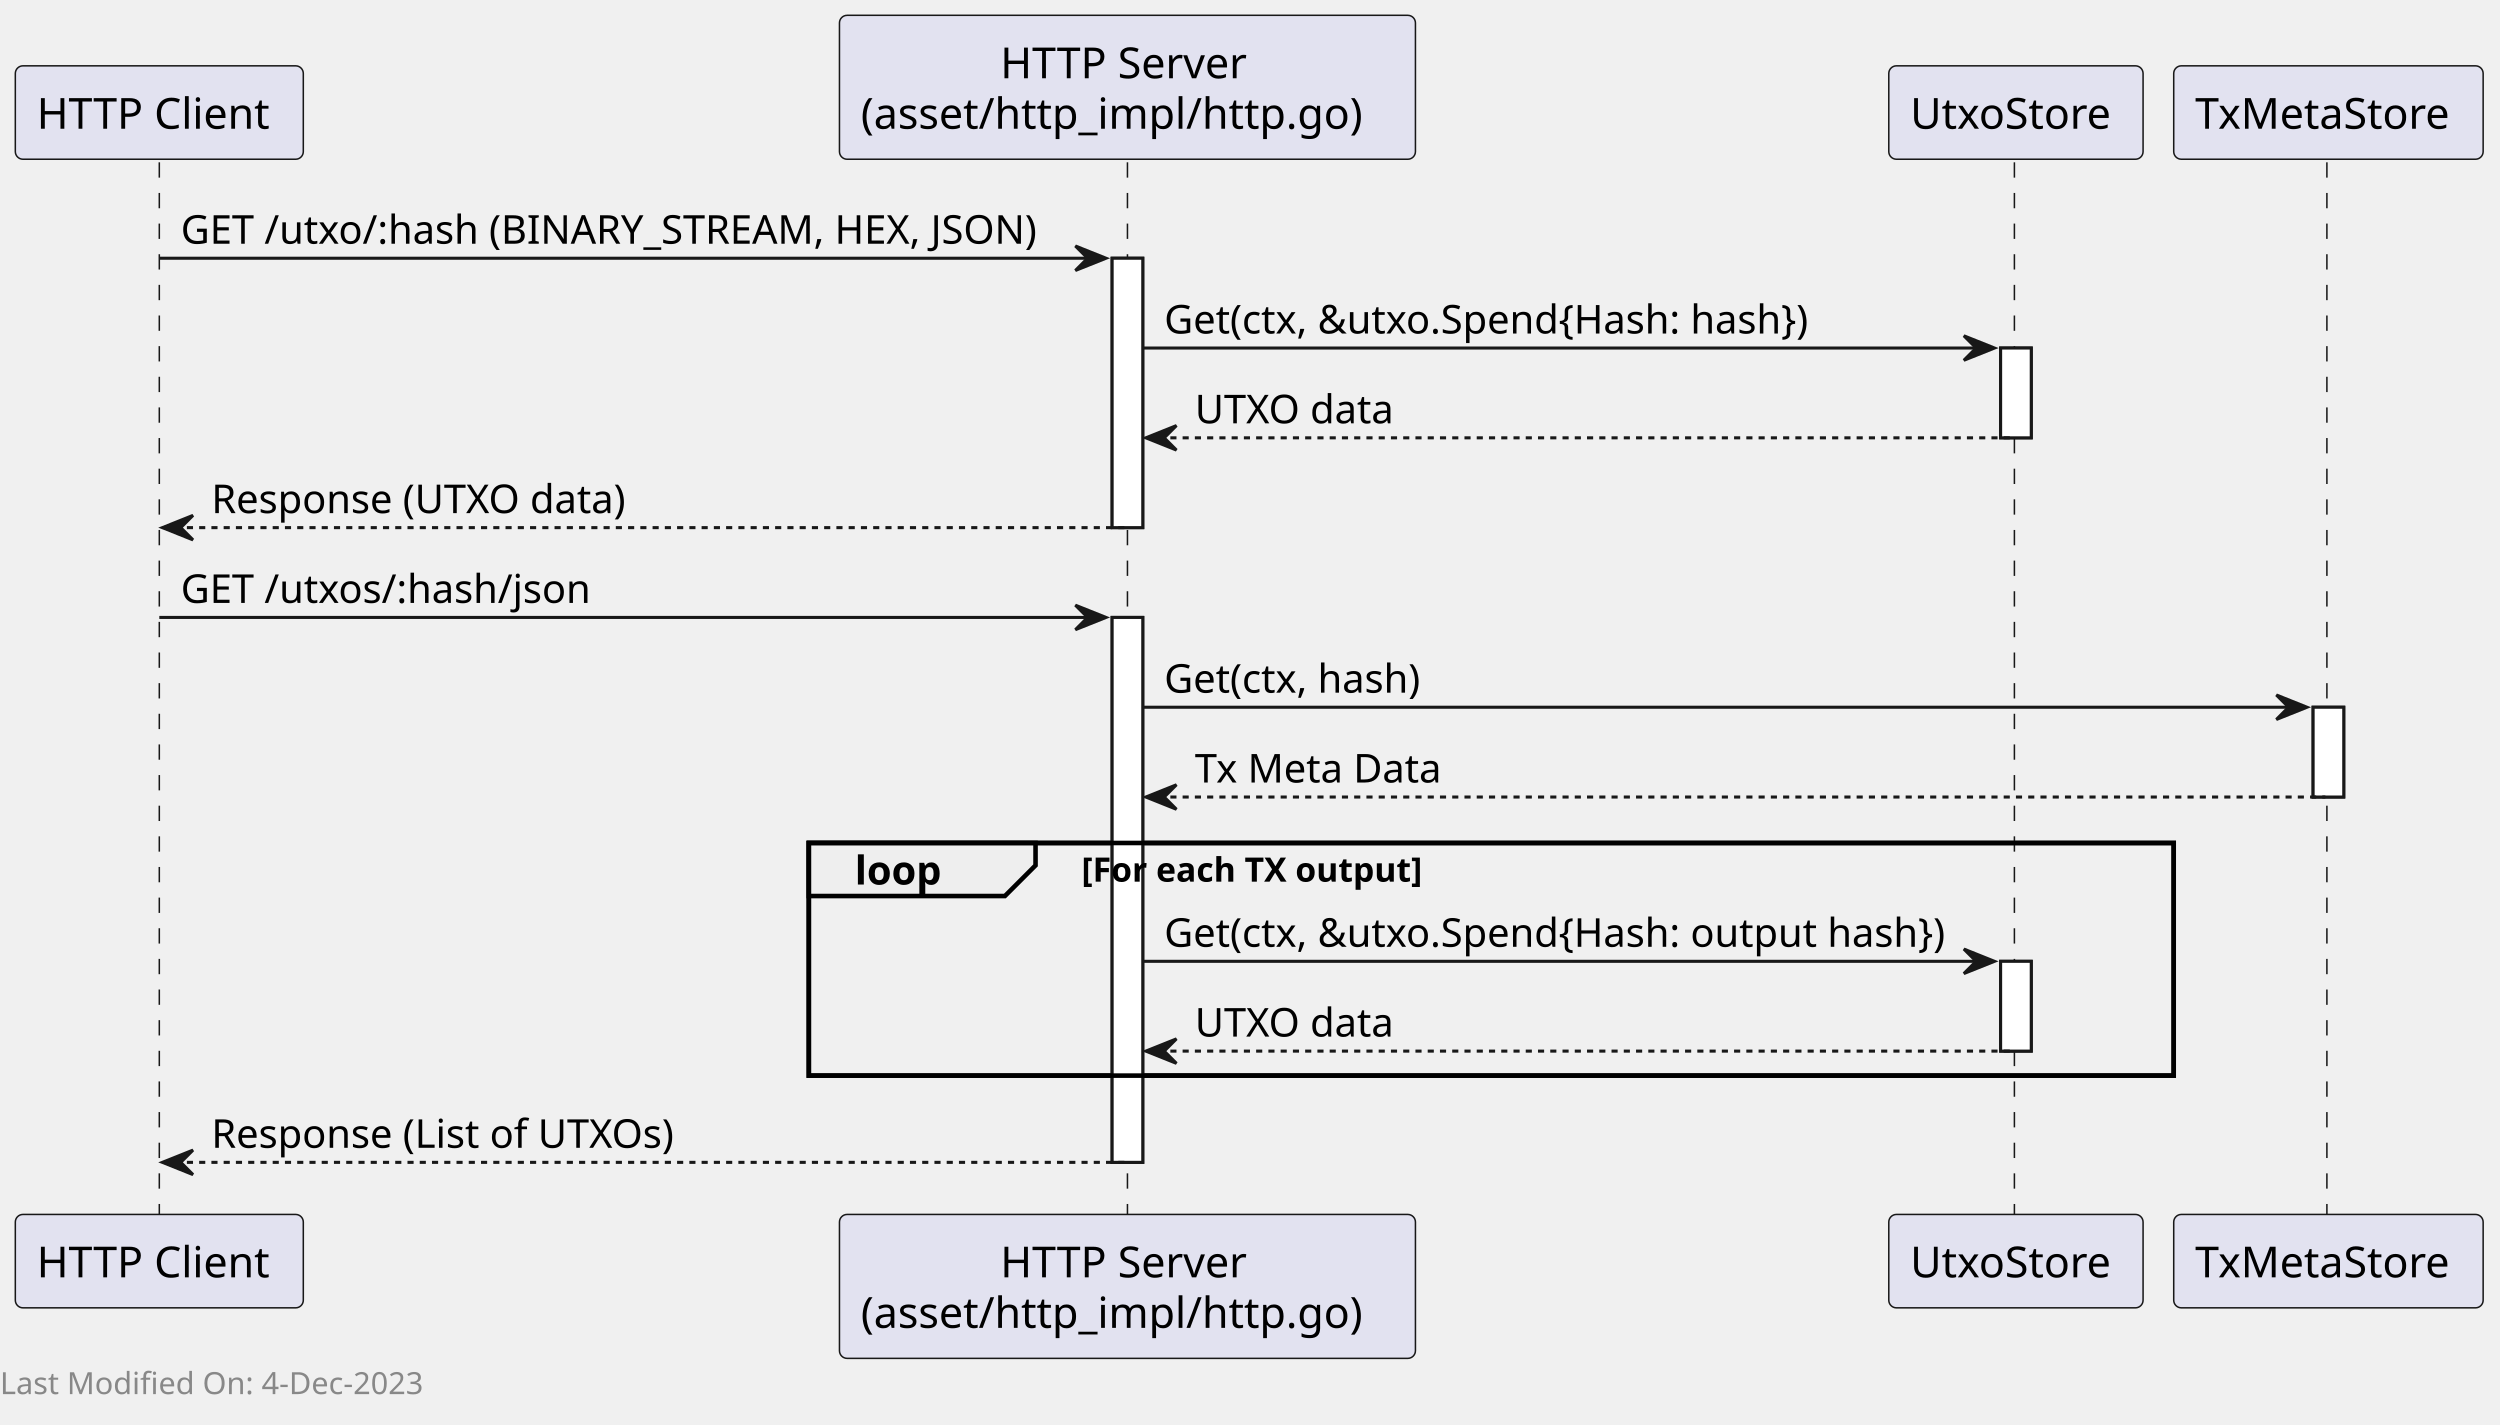
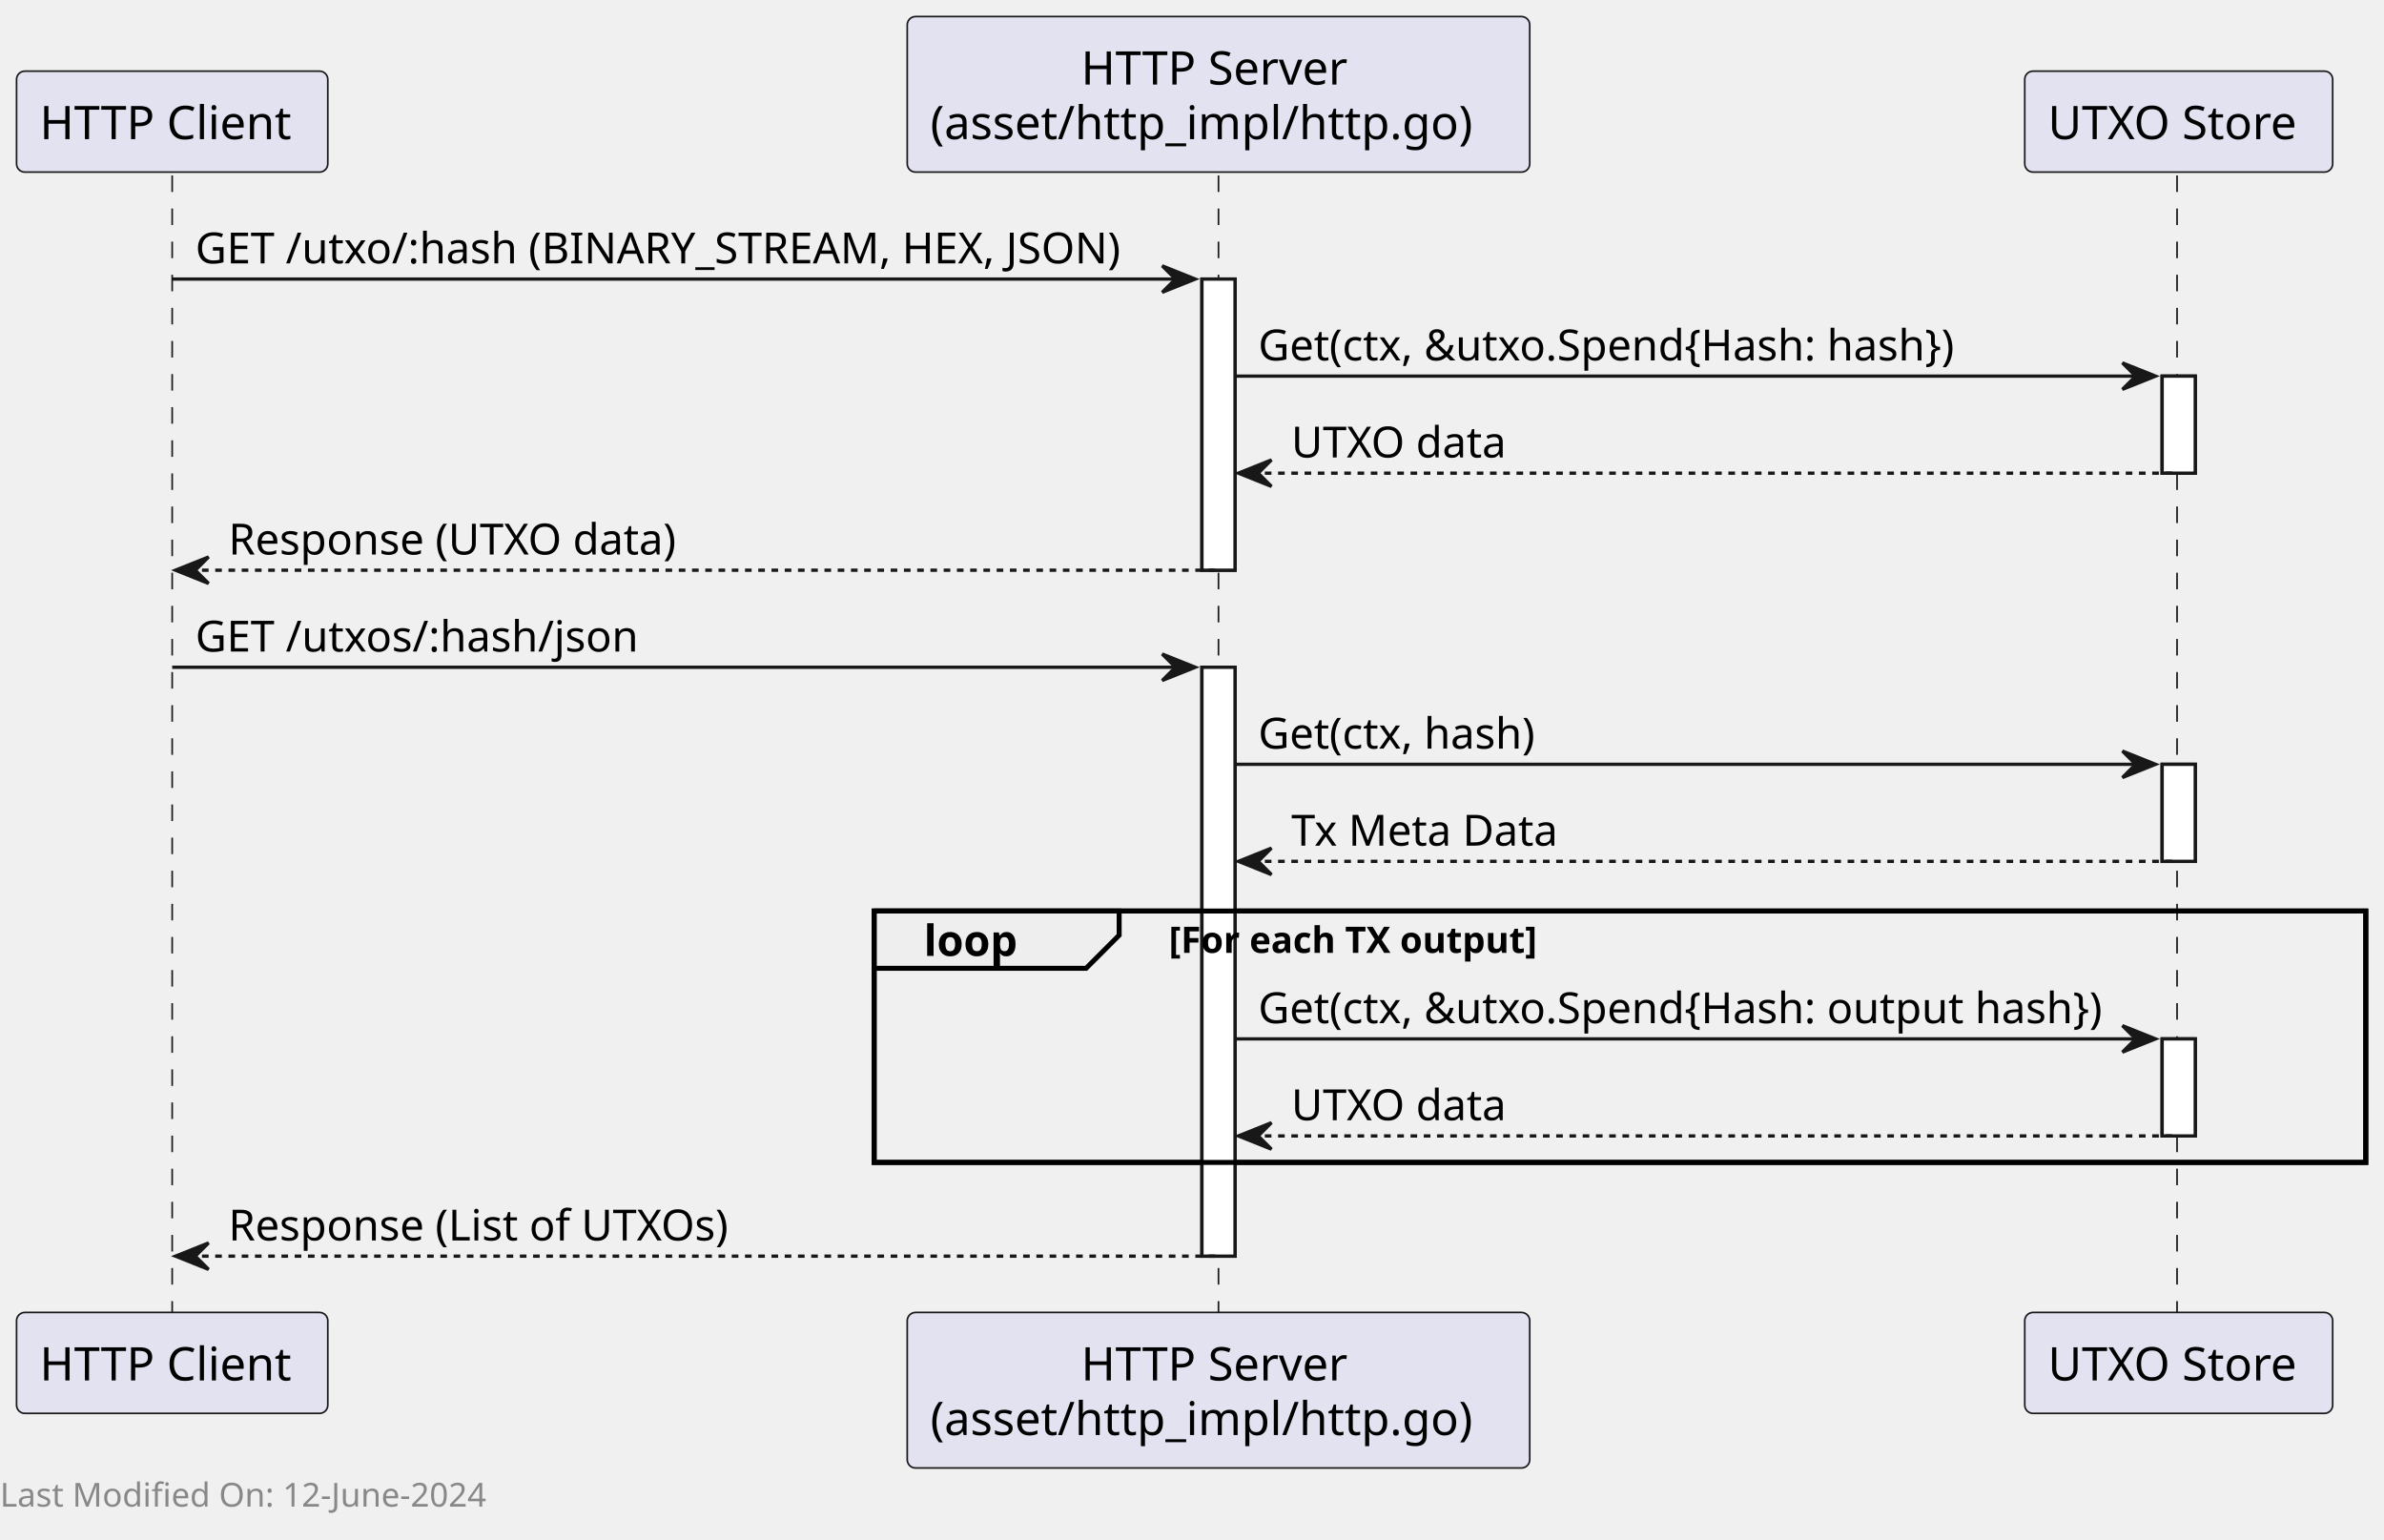
- <svg xmlns="http://www.w3.org/2000/svg" contentStyleType="text/css" height="465" preserveAspectRatio="none" viewBox="0 0 816 465" width="816" zoomAndPan="magnify">
-   <g fill="#fff">
-     <path d="m363 84.287h10v87.932h-10z" stroke="#181818" />
-     <path d="m363 201.529h10v177.863h-10z" stroke="#181818" />
-     <path d="m653 113.598h10v29.311h-10z" stroke="#181818" />
-     <path d="m653 313.772h10v29.311h-10z" stroke="#181818" />
-     <path d="m755 230.84h10v29.311h-10z" stroke="#181818" />
+ <svg xmlns="http://www.w3.org/2000/svg" contentStyleType="text/css" height="465px" preserveAspectRatio="none" style="width:720px;height:465px;background:#FFFFFF;" version="1.1" viewBox="0 0 720 465" width="720px" zoomAndPan="magnify">
+   <defs />
+   <g>
+     <rect fill="#FFFFFF" height="87.932" style="stroke:#181818;stroke-width:1.0;" width="10" x="363" y="84.287" />
+     <rect fill="#FFFFFF" height="177.863" style="stroke:#181818;stroke-width:1.0;" width="10" x="363" y="201.529" />
+     <rect fill="#FFFFFF" height="29.311" style="stroke:#181818;stroke-width:1.0;" width="10" x="653" y="113.598" />
+     <rect fill="#FFFFFF" height="29.311" style="stroke:#181818;stroke-width:1.0;" width="10" x="653" y="230.84" />
+     <rect fill="#FFFFFF" height="29.311" style="stroke:#181818;stroke-width:1.0;" width="10" x="653" y="313.772" />
+     <rect fill="none" height="75.932" style="stroke:#000000;stroke-width:1.5;" width="450.5" x="264" y="275.15" />
+     <line style="stroke:#181818;stroke-width:0.5;stroke-dasharray:5.0,5.0;" x1="52" x2="52" y1="52.977" y2="397.393" />
+     <line style="stroke:#181818;stroke-width:0.5;stroke-dasharray:5.0,5.0;" x1="368" x2="368" y1="52.977" y2="397.393" />
+     <line style="stroke:#181818;stroke-width:0.5;stroke-dasharray:5.0,5.0;" x1="657.5" x2="657.5" y1="52.977" y2="397.393" />
+     <rect fill="#E2E2F0" height="30.488" rx="2.5" ry="2.5" style="stroke:#181818;stroke-width:0.5;" width="94" x="5" y="21.488" />
+     <text fill="#000000" font-family="sans-serif" font-size="14" lengthAdjust="spacing" textLength="80" x="12" y="42.023">HTTP Client</text>
+     <rect fill="#E2E2F0" height="30.488" rx="2.5" ry="2.5" style="stroke:#181818;stroke-width:0.5;" width="94" x="5" y="396.393" />
+     <text fill="#000000" font-family="sans-serif" font-size="14" lengthAdjust="spacing" textLength="80" x="12" y="416.928">HTTP Client</text>
+     <rect fill="#E2E2F0" height="46.977" rx="2.5" ry="2.5" style="stroke:#181818;stroke-width:0.5;" width="188" x="274" y="5" />
+     <text fill="#000000" font-family="sans-serif" font-size="14" lengthAdjust="spacing" textLength="83" x="326.5" y="25.535">HTTP Server</text>
+     <text fill="#000000" font-family="sans-serif" font-size="14" lengthAdjust="spacing" textLength="174" x="281" y="42.023">(asset/http_impl/http.go)</text>
+     <rect fill="#E2E2F0" height="46.977" rx="2.5" ry="2.5" style="stroke:#181818;stroke-width:0.5;" width="188" x="274" y="396.393" />
+     <text fill="#000000" font-family="sans-serif" font-size="14" lengthAdjust="spacing" textLength="83" x="326.5" y="416.928">HTTP Server</text>
+     <text fill="#000000" font-family="sans-serif" font-size="14" lengthAdjust="spacing" textLength="174" x="281" y="433.416">(asset/http_impl/http.go)</text>
+     <rect fill="#E2E2F0" height="30.488" rx="2.5" ry="2.5" style="stroke:#181818;stroke-width:0.5;" width="93" x="611.5" y="21.488" />
+     <text fill="#000000" font-family="sans-serif" font-size="14" lengthAdjust="spacing" textLength="79" x="618.5" y="42.023">UTXO Store</text>
+     <rect fill="#E2E2F0" height="30.488" rx="2.5" ry="2.5" style="stroke:#181818;stroke-width:0.5;" width="93" x="611.5" y="396.393" />
+     <text fill="#000000" font-family="sans-serif" font-size="14" lengthAdjust="spacing" textLength="79" x="618.5" y="416.928">UTXO Store</text>
+     <rect fill="#FFFFFF" height="87.932" style="stroke:#181818;stroke-width:1.0;" width="10" x="363" y="84.287" />
+     <rect fill="#FFFFFF" height="177.863" style="stroke:#181818;stroke-width:1.0;" width="10" x="363" y="201.529" />
+     <rect fill="#FFFFFF" height="29.311" style="stroke:#181818;stroke-width:1.0;" width="10" x="653" y="113.598" />
+     <rect fill="#FFFFFF" height="29.311" style="stroke:#181818;stroke-width:1.0;" width="10" x="653" y="230.84" />
+     <rect fill="#FFFFFF" height="29.311" style="stroke:#181818;stroke-width:1.0;" width="10" x="653" y="313.772" />
+     <polygon fill="#181818" points="351,80.287,361,84.287,351,88.287,355,84.287" style="stroke:#181818;stroke-width:1.0;" />
+     <line style="stroke:#181818;stroke-width:1.0;" x1="52" x2="357" y1="84.287" y2="84.287" />
+     <text fill="#000000" font-family="sans-serif" font-size="13" lengthAdjust="spacing" textLength="292" x="59" y="79.545">GET /utxo/:hash (BINARY_STREAM, HEX, JSON)</text>
+     <polygon fill="#181818" points="641,109.598,651,113.598,641,117.598,645,113.598" style="stroke:#181818;stroke-width:1.0;" />
+     <line style="stroke:#181818;stroke-width:1.0;" x1="373" x2="647" y1="113.598" y2="113.598" />
+     <text fill="#000000" font-family="sans-serif" font-size="13" lengthAdjust="spacing" textLength="215" x="380" y="108.856">Get(ctx, &amp;utxo.Spend{Hash: hash})</text>
+     <polygon fill="#181818" points="384,138.908,374,142.908,384,146.908,380,142.908" style="stroke:#181818;stroke-width:1.0;" />
+     <line style="stroke:#181818;stroke-width:1.0;stroke-dasharray:2.0,2.0;" x1="378" x2="657" y1="142.908" y2="142.908" />
+     <text fill="#000000" font-family="sans-serif" font-size="13" lengthAdjust="spacing" textLength="66" x="390" y="138.166">UTXO data</text>
+     <polygon fill="#181818" points="63,168.219,53,172.219,63,176.219,59,172.219" style="stroke:#181818;stroke-width:1.0;" />
+     <line style="stroke:#181818;stroke-width:1.0;stroke-dasharray:2.0,2.0;" x1="57" x2="367" y1="172.219" y2="172.219" />
+     <text fill="#000000" font-family="sans-serif" font-size="13" lengthAdjust="spacing" textLength="138" x="69" y="167.477">Response (UTXO data)</text>
+     <polygon fill="#181818" points="351,197.529,361,201.529,351,205.529,355,201.529" style="stroke:#181818;stroke-width:1.0;" />
+     <line style="stroke:#181818;stroke-width:1.0;" x1="52" x2="357" y1="201.529" y2="201.529" />
+     <text fill="#000000" font-family="sans-serif" font-size="13" lengthAdjust="spacing" textLength="146" x="59" y="196.787">GET /utxos/:hash/json</text>
+     <polygon fill="#181818" points="641,226.84,651,230.84,641,234.84,645,230.84" style="stroke:#181818;stroke-width:1.0;" />
+     <line style="stroke:#181818;stroke-width:1.0;" x1="373" x2="647" y1="230.84" y2="230.84" />
+     <text fill="#000000" font-family="sans-serif" font-size="13" lengthAdjust="spacing" textLength="87" x="380" y="226.098">Get(ctx, hash)</text>
+     <polygon fill="#181818" points="384,256.15,374,260.15,384,264.15,380,260.15" style="stroke:#181818;stroke-width:1.0;" />
+     <line style="stroke:#181818;stroke-width:1.0;stroke-dasharray:2.0,2.0;" x1="378" x2="657" y1="260.15" y2="260.15" />
+     <text fill="#000000" font-family="sans-serif" font-size="13" lengthAdjust="spacing" textLength="83" x="390" y="255.408">Tx Meta Data</text>
+     <path d="M264,275.15 L338,275.15 L338,282.461 L328,292.461 L264,292.461 L264,275.15 " fill="#EEEEEE" style="stroke:#000000;stroke-width:1.5;" />
+     <rect fill="none" height="75.932" style="stroke:#000000;stroke-width:1.5;" width="450.5" x="264" y="275.15" />
+     <text fill="#000000" font-family="sans-serif" font-size="13" font-weight="bold" lengthAdjust="spacing" textLength="29" x="279" y="288.719">loop</text>
+     <text fill="#000000" font-family="sans-serif" font-size="11" font-weight="bold" lengthAdjust="spacing" textLength="114" x="353" y="287.785">[For each TX output]</text>
+     <polygon fill="#181818" points="641,309.772,651,313.772,641,317.772,645,313.772" style="stroke:#181818;stroke-width:1.0;" />
+     <line style="stroke:#181818;stroke-width:1.0;" x1="373" x2="647" y1="313.772" y2="313.772" />
+     <text fill="#000000" font-family="sans-serif" font-size="13" lengthAdjust="spacing" textLength="261" x="380" y="309.029">Get(ctx, &amp;utxo.Spend{Hash: output hash})</text>
+     <polygon fill="#181818" points="384,339.082,374,343.082,384,347.082,380,343.082" style="stroke:#181818;stroke-width:1.0;" />
+     <line style="stroke:#181818;stroke-width:1.0;stroke-dasharray:2.0,2.0;" x1="378" x2="657" y1="343.082" y2="343.082" />
+     <text fill="#000000" font-family="sans-serif" font-size="13" lengthAdjust="spacing" textLength="66" x="390" y="338.34">UTXO data</text>
+     <polygon fill="#181818" points="63,375.393,53,379.393,63,383.393,59,379.393" style="stroke:#181818;stroke-width:1.0;" />
+     <line style="stroke:#181818;stroke-width:1.0;stroke-dasharray:2.0,2.0;" x1="57" x2="367" y1="379.393" y2="379.393" />
+     <text fill="#000000" font-family="sans-serif" font-size="13" lengthAdjust="spacing" textLength="158" x="69" y="374.65">Response (List of UTXOs)</text>
+     <text fill="#888888" font-family="sans-serif" font-size="10" lengthAdjust="spacing" textLength="158" x="0" y="455.037">Last Modified On: 12-June-2024</text>
  </g>
-   <path d="m264 275.15h445.5v75.932h-445.5z" fill="none" stroke="#000" stroke-width="1.5" />
-   <path d="m52 52.977v344.416" stroke="#181818" stroke-dasharray="5 5" stroke-width=".5" />
-   <path d="m368 52.977v344.416" stroke="#181818" stroke-dasharray="5 5" stroke-width=".5" />
-   <path d="m657.5 52.977v344.416" stroke="#181818" stroke-dasharray="5 5" stroke-width=".5" />
-   <path d="m759.5 52.977v344.416" stroke="#181818" stroke-dasharray="5 5" stroke-width=".5" />
-   <rect fill="#e2e2f0" height="30.488" rx="2.5" stroke="#181818" stroke-width=".5" width="94" x="5" y="21.488" />
-   <text font-family="sans-serif" font-size="14" lengthAdjust="spacing" textLength="80" x="12" y="42.023">HTTP Client</text>
-   <rect fill="#e2e2f0" height="30.488" rx="2.5" stroke="#181818" stroke-width=".5" width="94" x="5" y="396.393" />
-   <text font-family="sans-serif" font-size="14" lengthAdjust="spacing" textLength="80" x="12" y="416.928">HTTP Client</text>
-   <rect fill="#e2e2f0" height="46.977" rx="2.5" stroke="#181818" stroke-width=".5" width="188" x="274" y="5" />
-   <text font-family="sans-serif" font-size="14" lengthAdjust="spacing" textLength="83" x="326.5" y="25.535">HTTP Server</text>
-   <text font-family="sans-serif" font-size="14" lengthAdjust="spacing" textLength="174" x="281" y="42.023">(asset/http_impl/http.go)</text>
-   <rect fill="#e2e2f0" height="46.977" rx="2.5" stroke="#181818" stroke-width=".5" width="188" x="274" y="396.393" />
-   <text font-family="sans-serif" font-size="14" lengthAdjust="spacing" textLength="83" x="326.5" y="416.928">HTTP Server</text>
-   <text font-family="sans-serif" font-size="14" lengthAdjust="spacing" textLength="174" x="281" y="433.416">(asset/http_impl/http.go)</text>
-   <rect fill="#e2e2f0" height="30.488" rx="2.5" stroke="#181818" stroke-width=".5" width="83" x="616.5" y="21.488" />
-   <text font-family="sans-serif" font-size="14" lengthAdjust="spacing" textLength="69" x="623.5" y="42.023">UtxoStore</text>
-   <rect fill="#e2e2f0" height="30.488" rx="2.5" stroke="#181818" stroke-width=".5" width="83" x="616.5" y="396.393" />
-   <text font-family="sans-serif" font-size="14" lengthAdjust="spacing" textLength="69" x="623.5" y="416.928">UtxoStore</text>
-   <rect fill="#e2e2f0" height="30.488" rx="2.5" stroke="#181818" stroke-width=".5" width="101" x="709.5" y="21.488" />
-   <text font-family="sans-serif" font-size="14" lengthAdjust="spacing" textLength="87" x="716.5" y="42.023">TxMetaStore</text>
-   <rect fill="#e2e2f0" height="30.488" rx="2.5" stroke="#181818" stroke-width=".5" width="101" x="709.5" y="396.393" />
-   <text font-family="sans-serif" font-size="14" lengthAdjust="spacing" textLength="87" x="716.5" y="416.928">TxMetaStore</text>
-   <g stroke="#181818">
-     <g fill="#fff">
-       <path d="m363 84.287h10v87.932h-10z" />
-       <path d="m363 201.529h10v177.863h-10z" />
-       <path d="m653 113.598h10v29.311h-10z" />
-       <path d="m653 313.772h10v29.311h-10z" />
-       <path d="m755 230.84h10v29.311h-10z" />
-     </g>
-     <path d="m351 80.287 10 4-10 4 4-4z" fill="#181818" />
-     <path d="m52 84.287h305" />
-   </g>
-   <text font-family="sans-serif" font-size="13" lengthAdjust="spacing" textLength="292" x="59" y="79.545">GET /utxo/:hash (BINARY_STREAM, HEX, JSON)</text>
-   <path d="m641 109.598 10 4-10 4 4-4z" fill="#181818" stroke="#181818" />
-   <path d="m373 113.598h274" stroke="#181818" />
-   <text font-family="sans-serif" font-size="13" lengthAdjust="spacing" textLength="215" x="380" y="108.856">Get(ctx, &amp;utxo.Spend{Hash: hash})</text>
-   <path d="m384 138.908-10 4 10 4-4-4z" fill="#181818" stroke="#181818" />
-   <path d="m378 142.908h279" stroke="#181818" stroke-dasharray="2 2" />
-   <text font-family="sans-serif" font-size="13" lengthAdjust="spacing" textLength="66" x="390" y="138.166">UTXO data</text>
-   <path d="m63 168.219-10 4 10 4-4-4z" fill="#181818" stroke="#181818" />
-   <path d="m57 172.219h310" stroke="#181818" stroke-dasharray="2 2" />
-   <text font-family="sans-serif" font-size="13" lengthAdjust="spacing" textLength="138" x="69" y="167.477">Response (UTXO data)</text>
-   <path d="m351 197.529 10 4-10 4 4-4z" fill="#181818" stroke="#181818" />
-   <path d="m52 201.529h305" stroke="#181818" />
-   <text font-family="sans-serif" font-size="13" lengthAdjust="spacing" textLength="146" x="59" y="196.787">GET /utxos/:hash/json</text>
-   <path d="m743 226.84 10 4-10 4 4-4z" fill="#181818" stroke="#181818" />
-   <path d="m373 230.84h376" stroke="#181818" />
-   <text font-family="sans-serif" font-size="13" lengthAdjust="spacing" textLength="87" x="380" y="226.098">Get(ctx, hash)</text>
-   <path d="m384 256.15-10 4 10 4-4-4z" fill="#181818" stroke="#181818" />
-   <path d="m378 260.15h381" stroke="#181818" stroke-dasharray="2 2" />
-   <text font-family="sans-serif" font-size="13" lengthAdjust="spacing" textLength="83" x="390" y="255.408">Tx Meta Data</text>
-   <path d="m264 275.15h74v7.311l-10 10h-64z" fill="#eee" stroke="#000" stroke-width="1.5" />
-   <path d="m264 275.15h445.5v75.932h-445.5z" fill="none" stroke="#000" stroke-width="1.5" />
-   <text font-family="sans-serif" font-size="13" font-weight="bold" lengthAdjust="spacing" textLength="29" x="279" y="288.719">loop</text>
-   <text font-family="sans-serif" font-size="11" font-weight="bold" lengthAdjust="spacing" textLength="114" x="353" y="287.785">[For each TX output]</text>
-   <path d="m641 309.772 10 4-10 4 4-4z" fill="#181818" stroke="#181818" />
-   <path d="m373 313.772h274" stroke="#181818" />
-   <text font-family="sans-serif" font-size="13" lengthAdjust="spacing" textLength="261" x="380" y="309.029">Get(ctx, &amp;utxo.Spend{Hash: output hash})</text>
-   <path d="m384 339.082-10 4 10 4-4-4z" fill="#181818" stroke="#181818" />
-   <path d="m378 343.082h279" stroke="#181818" stroke-dasharray="2 2" />
-   <text font-family="sans-serif" font-size="13" lengthAdjust="spacing" textLength="66" x="390" y="338.34">UTXO data</text>
-   <path d="m63 375.393-10 4 10 4-4-4z" fill="#181818" stroke="#181818" />
-   <path d="m57 379.393h310" stroke="#181818" stroke-dasharray="2 2" />
-   <text font-family="sans-serif" font-size="13" lengthAdjust="spacing" textLength="158" x="69" y="374.65">Response (List of UTXOs)</text>
-   <text fill="#888" font-family="sans-serif" font-size="10" lengthAdjust="spacing" textLength="149" y="455.037">Last Modified On: 4-Dec-2023</text>
</svg>
